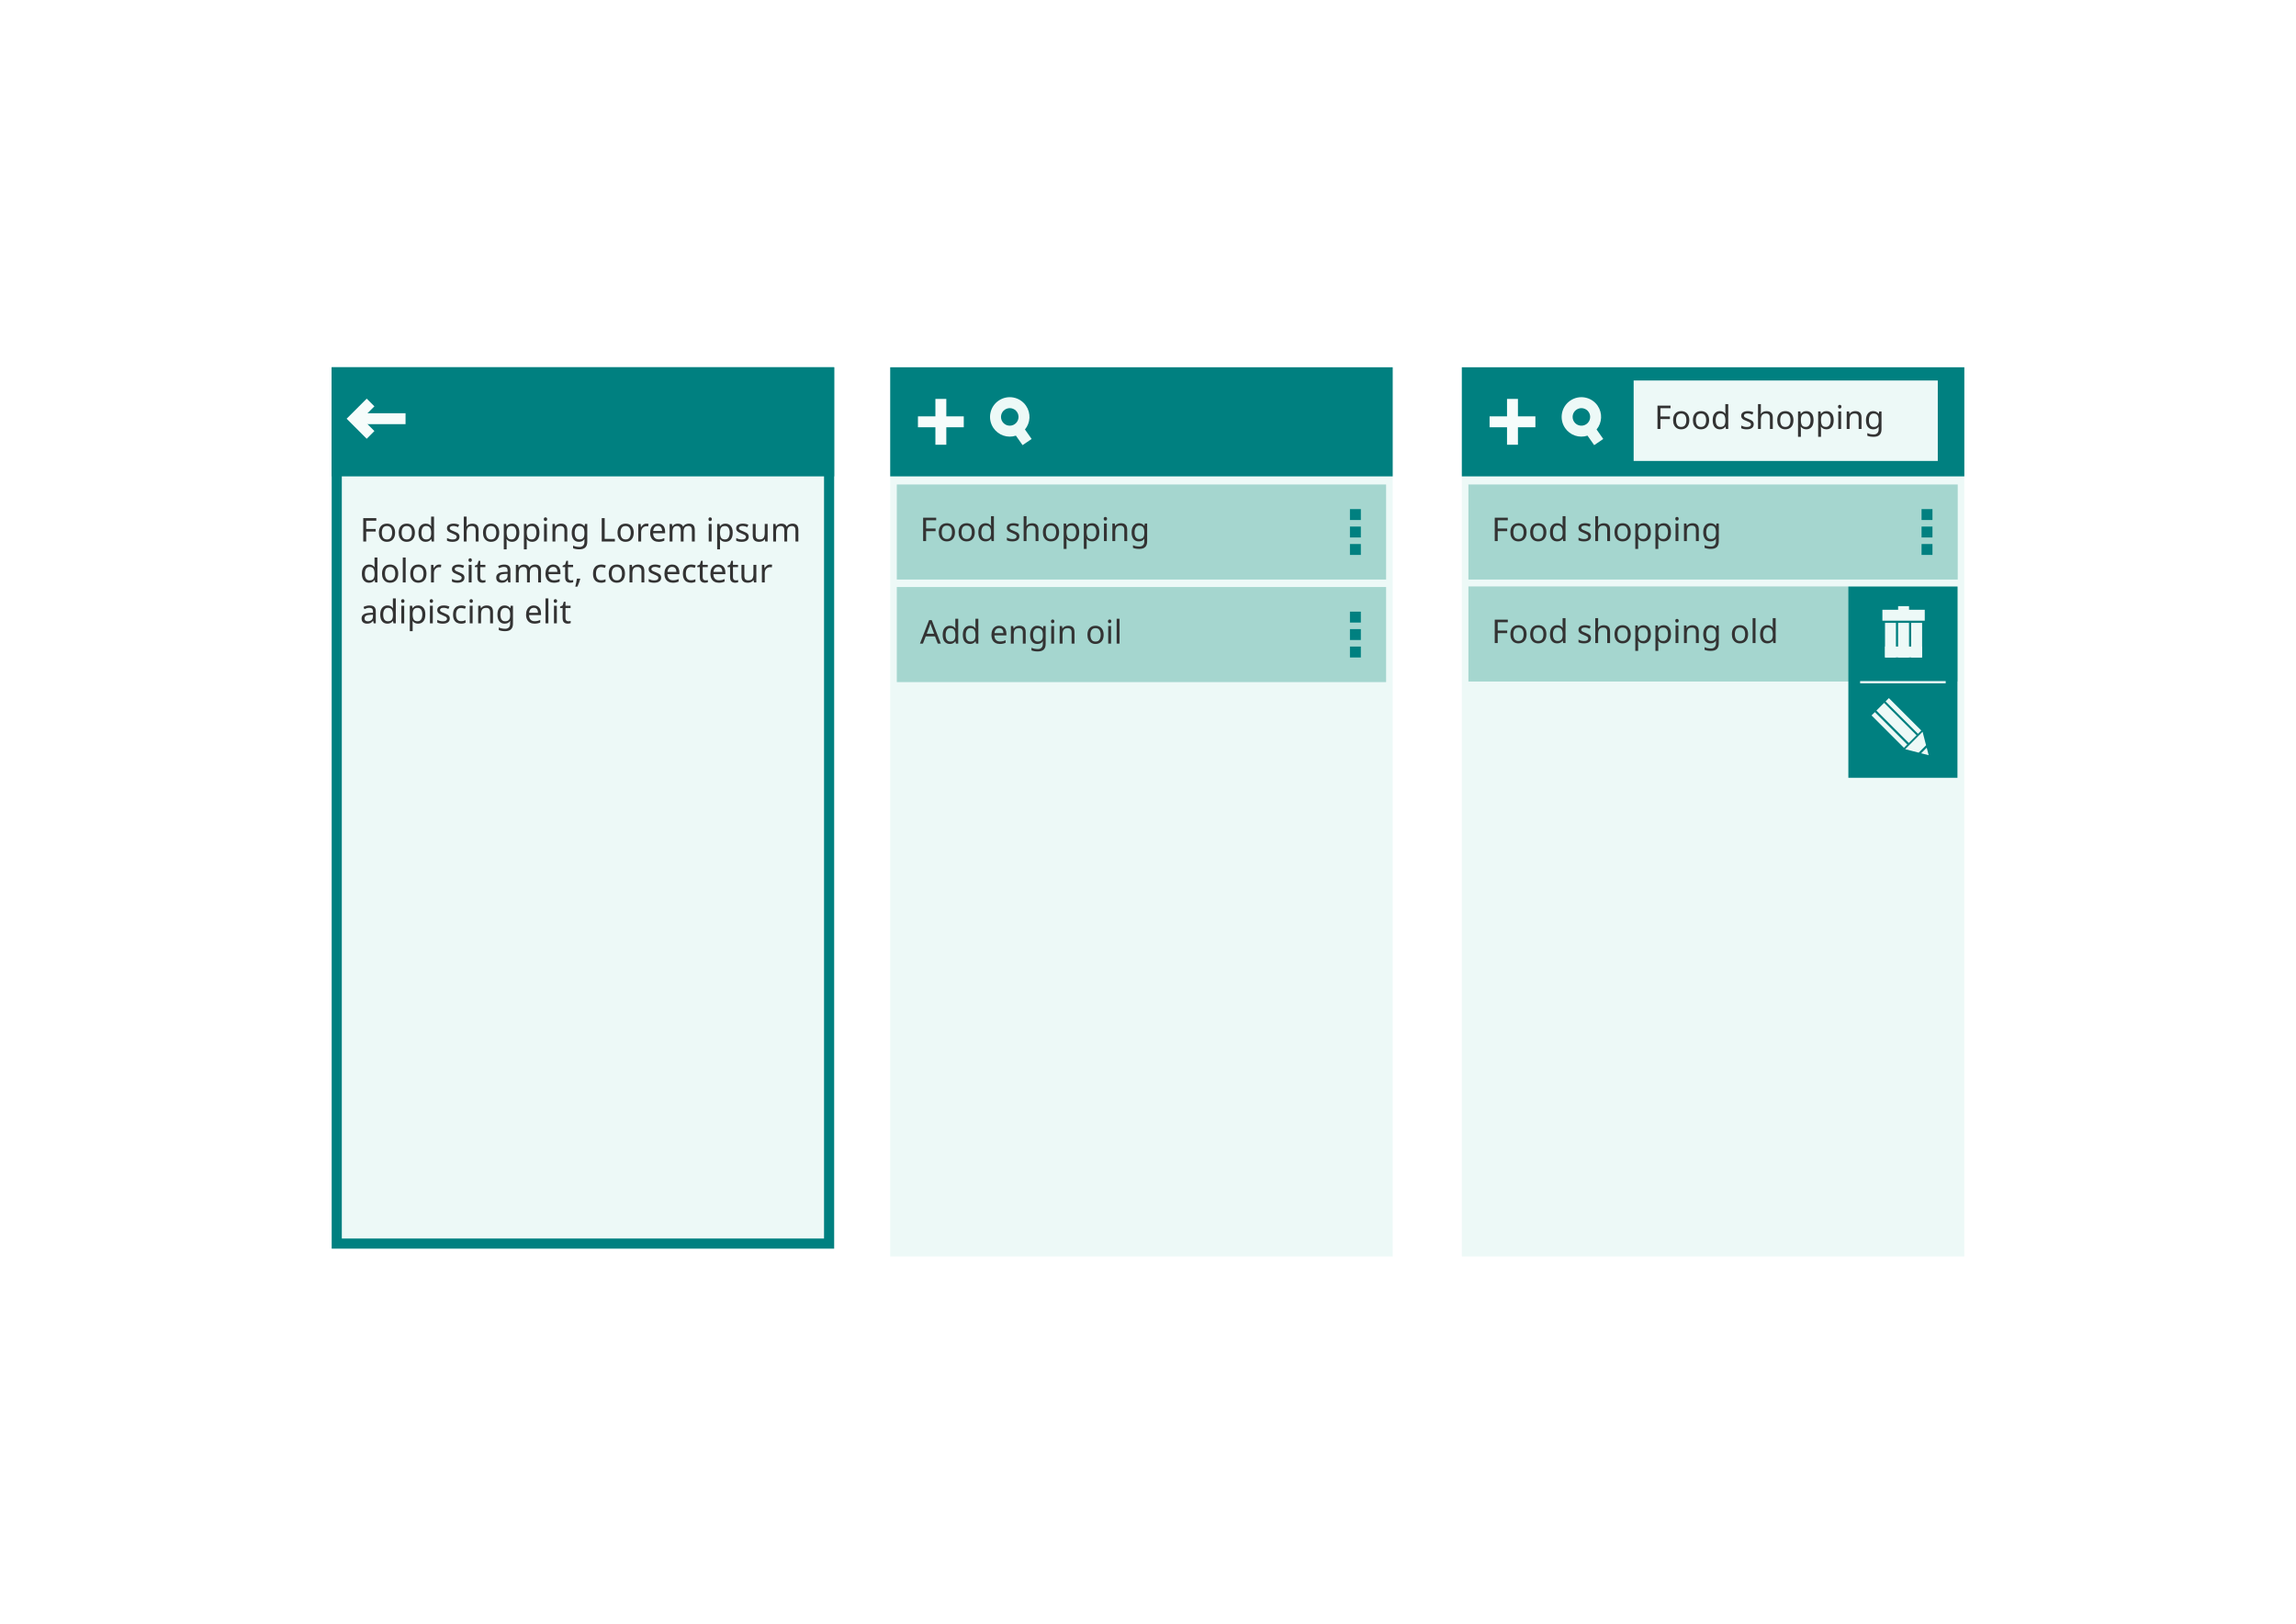
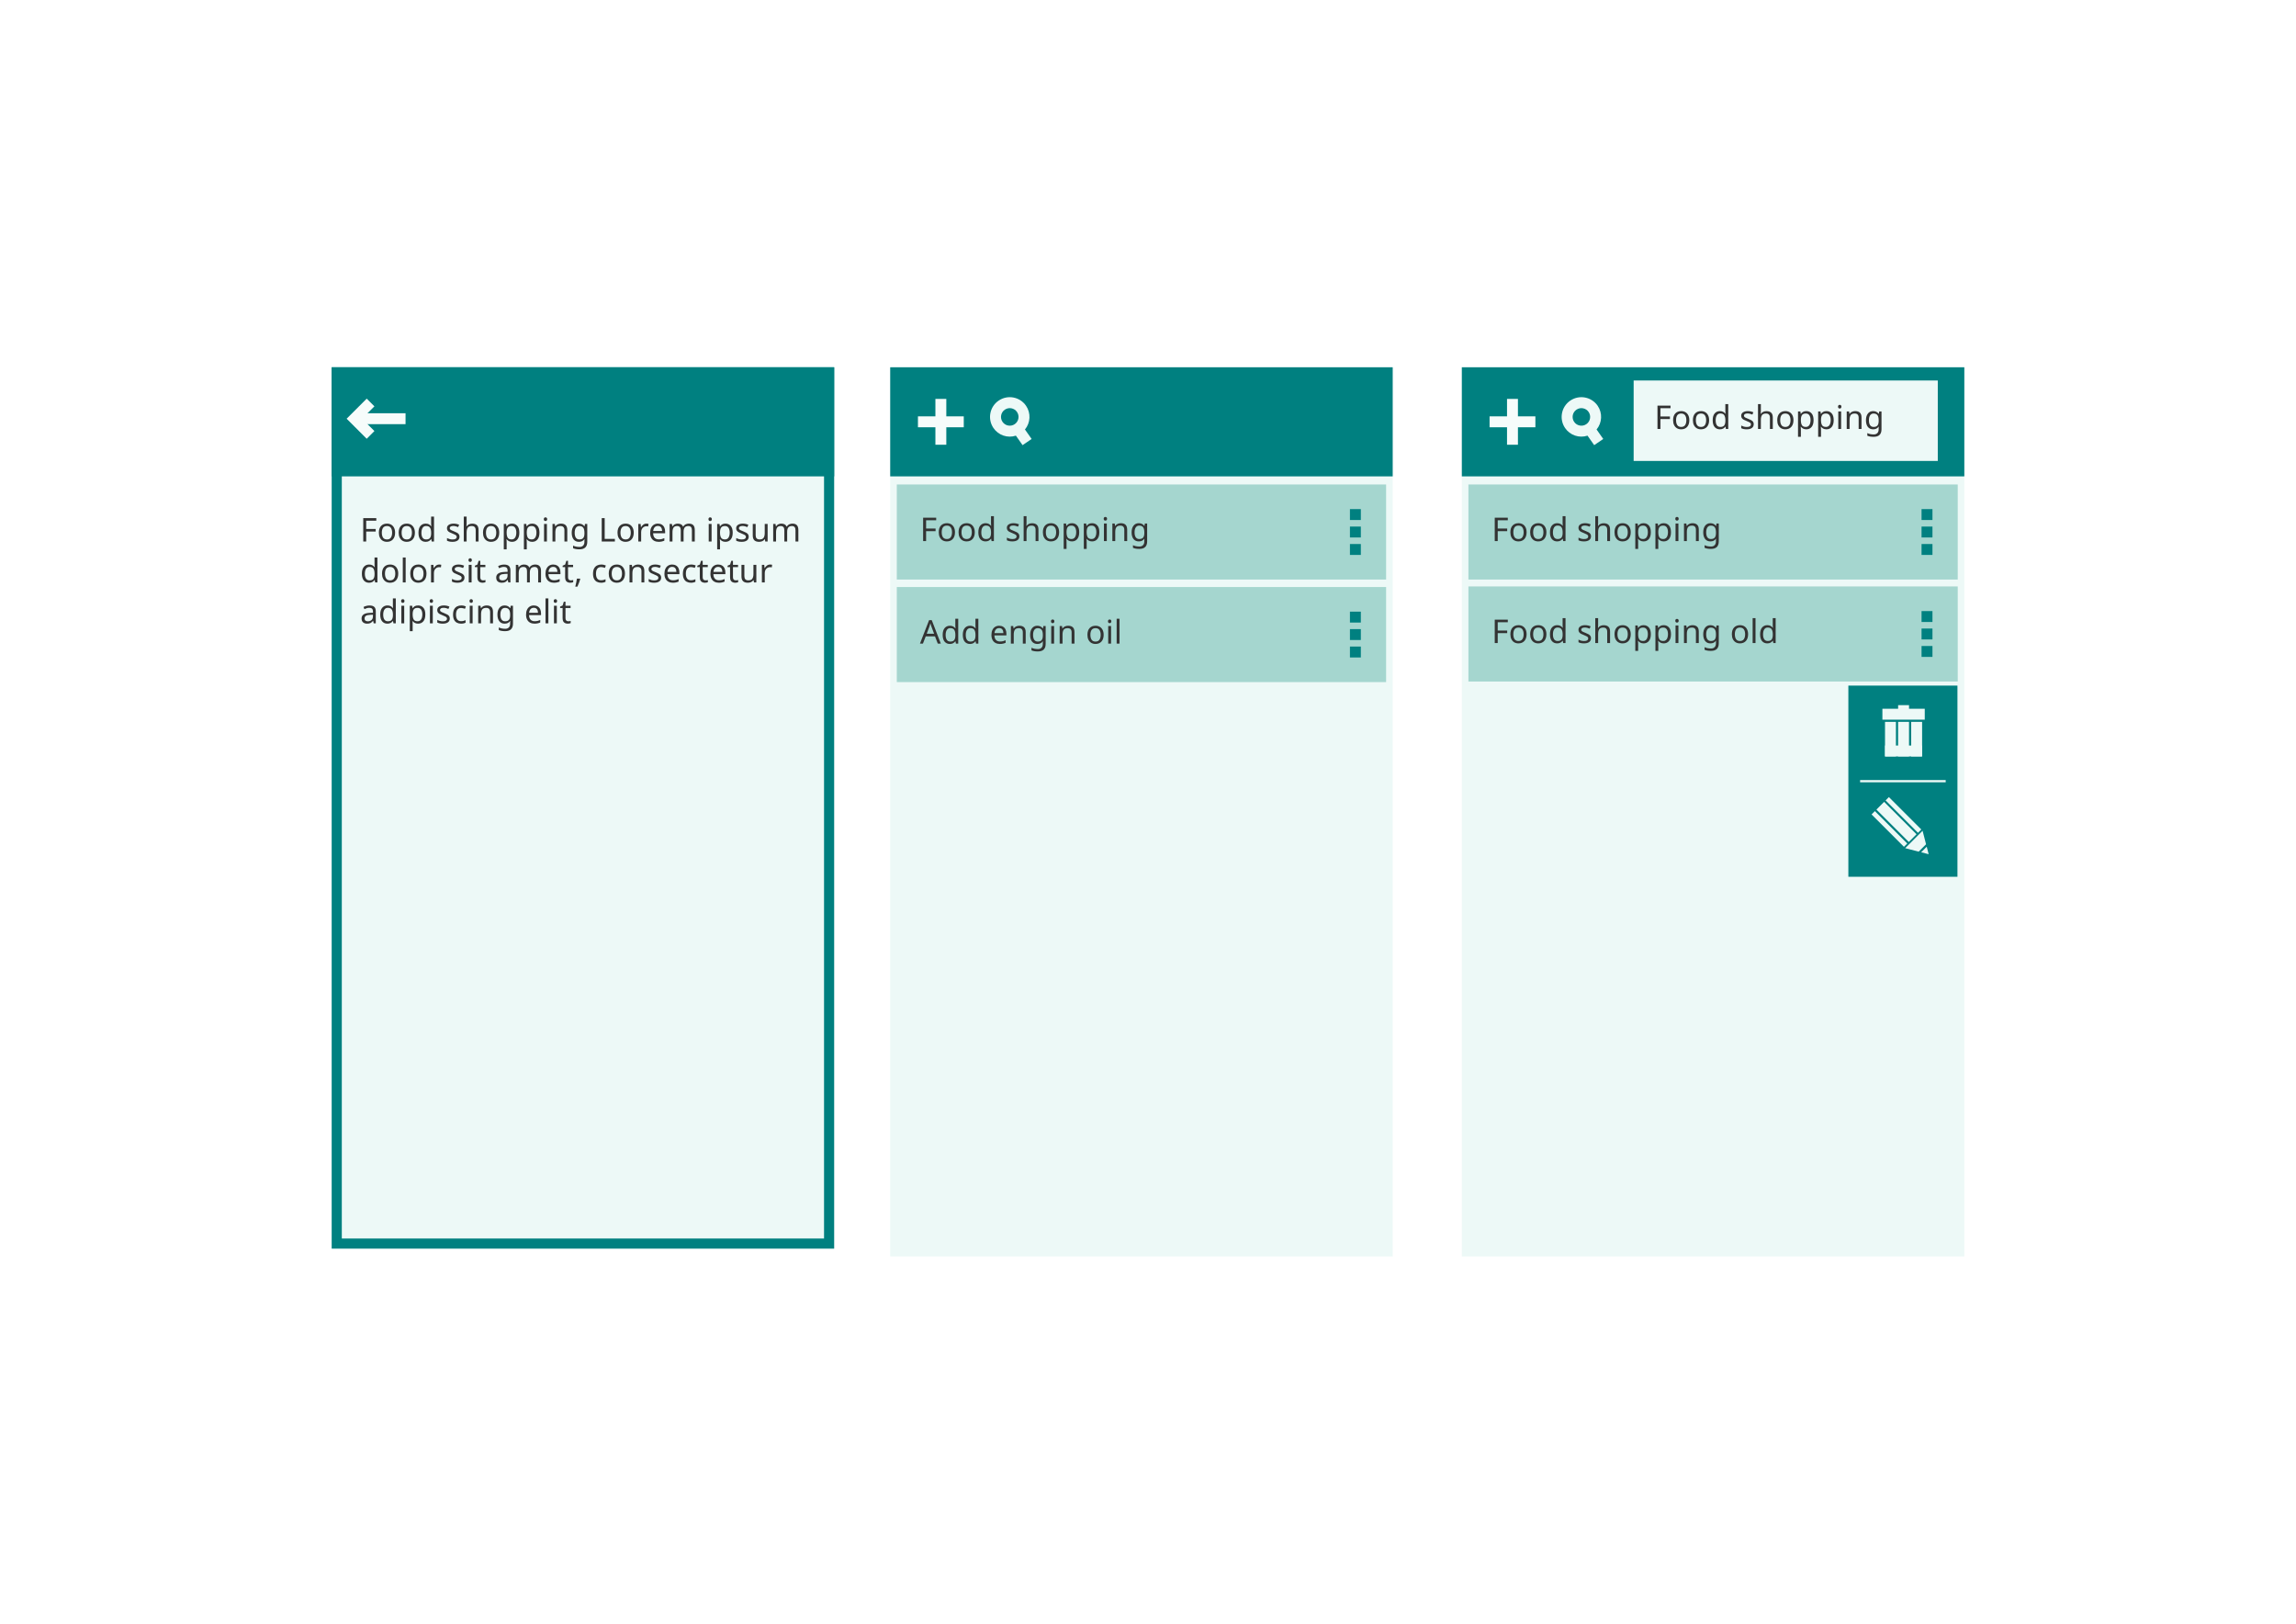
<svg xmlns="http://www.w3.org/2000/svg" xmlns:ns1="http://www.openswatchbook.org/uri/2009/osb" width="297mm" height="210mm" viewBox="0 0 1052.362 744.094" id="svg2" version="1.1">
  <defs id="defs4">
    <linearGradient id="linearGradient5597" ns1:paint="solid">
      <stop style="stop-color:#dcf6f6;stop-opacity:1;" offset="0" id="stop5599" />
    </linearGradient>
    <linearGradient id="linearGradient4153" ns1:paint="gradient">
      <stop style="stop-color:#dcf6f6;stop-opacity:1;" offset="0" id="stop4155" />
      <stop style="stop-color:#dcf6f6;stop-opacity:0;" offset="1" id="stop4157" />
    </linearGradient>
  </defs>
  <g id="layer1" transform="translate(-146.8214,-15.73198)">
    <text xml:space="preserve" style="font-style:normal;font-weight:normal;font-size:15px;line-height:125%;font-family:sans-serif;letter-spacing:0px;word-spacing:0px;fill:#000000;fill-opacity:1;stroke:none;stroke-width:1px;stroke-linecap:butt;stroke-linejoin:miter;stroke-opacity:1" x="169.55" y="429.507" id="text5714">
      <tspan id="tspan5716" x="169.55" y="429.507" />
    </text>
    <rect style="opacity:1;fill:#edf9f7;fill-opacity:1;stroke:none;stroke-width:2.158;stroke-linecap:round;stroke-linejoin:miter;stroke-miterlimit:4;stroke-dasharray:none;stroke-opacity:1" id="rect4136" width="230.315" height="407.48" x="554.845" y="184.039" />
    <rect style="opacity:1;fill:#008080;fill-opacity:1;stroke:none;stroke-width:2.158;stroke-linecap:round;stroke-linejoin:miter;stroke-miterlimit:4;stroke-dasharray:none;stroke-opacity:1" id="rect4136-3" width="230.315" height="50" x="554.845" y="184.039" />
    <rect style="opacity:1;fill:#a5d6cf;fill-opacity:1;stroke:none;stroke-width:2.158;stroke-linecap:round;stroke-linejoin:miter;stroke-miterlimit:4;stroke-dasharray:none;stroke-opacity:1" id="rect4136-3-0" width="224.274" height="43.571" x="557.865" y="237.753" />
    <g id="g5682" transform="translate(412.0236,-168.8785)">
      <rect y="417.918" x="353.536" height="5" width="5" id="rect4136-3-9" style="opacity:1;fill:#008080;fill-opacity:1;stroke:none;stroke-width:2.158;stroke-linecap:round;stroke-linejoin:miter;stroke-miterlimit:4;stroke-dasharray:none;stroke-opacity:1" />
      <rect y="425.918" x="353.536" height="5" width="5" id="rect4136-3-9-4" style="opacity:1;fill:#008080;fill-opacity:1;stroke:none;stroke-width:2.158;stroke-linecap:round;stroke-linejoin:miter;stroke-miterlimit:4;stroke-dasharray:none;stroke-opacity:1" />
      <rect y="433.918" x="353.536" height="5" width="5" id="rect4136-3-9-5" style="opacity:1;fill:#008080;fill-opacity:1;stroke:none;stroke-width:2.158;stroke-linecap:round;stroke-linejoin:miter;stroke-miterlimit:4;stroke-dasharray:none;stroke-opacity:1" />
    </g>
    <text xml:space="preserve" style="font-style:normal;font-variant:normal;font-weight:normal;font-stretch:normal;font-size:15px;line-height:125%;font-family:'Segoe UI';-inkscape-font-specification:'Segoe UI';letter-spacing:0px;word-spacing:0px;fill:#333333;fill-opacity:1;stroke:none;stroke-width:1px;stroke-linecap:butt;stroke-linejoin:miter;stroke-opacity:1" x="568.482" y="263.688" id="text5718">
      <tspan id="tspan5720" x="568.482" y="263.688">Food shopping</tspan>
    </text>
    <g id="g5764" transform="translate(412.0236,-168.3071)">
      <rect y="366.846" x="163.536" height="21" width="5" id="rect4136-3-9-0-3" style="opacity:1;fill:#f6fcfb;fill-opacity:1;stroke:none;stroke-width:2.158;stroke-linecap:round;stroke-linejoin:miter;stroke-miterlimit:4;stroke-dasharray:none;stroke-opacity:1" />
      <rect transform="matrix(0,-1,1,0,0,0)" y="155.536" x="-379.846" height="21" width="5" id="rect4136-3-9-0-3-1" style="opacity:1;fill:#f6fcfb;fill-opacity:1;stroke:none;stroke-width:2.158;stroke-linecap:round;stroke-linejoin:miter;stroke-miterlimit:4;stroke-dasharray:none;stroke-opacity:1" />
    </g>
    <path style="opacity:1;fill:#edf9f7;fill-opacity:1;stroke:none;stroke-width:3.5;stroke-linecap:round;stroke-linejoin:miter;stroke-miterlimit:4;stroke-dasharray:none;stroke-opacity:1" d="m 617.117,201.702 c -2.811,-4.128 -8.437,-5.195 -12.565,-2.384 -4.128,2.811 -5.195,8.437 -2.384,12.565 2.268,3.325 6.46,4.752 10.285,3.499 l 3.059,4.345 4.152,-2.828 -3.06,-4.347 c 2.566,-3.1 2.775,-7.523 0.512,-10.851 z m -4.152,2.828 c 1.25,1.835 0.775,4.335 -1.059,5.584 -1.835,1.25 -4.335,0.775 -5.584,-1.059 -1.25,-1.835 -0.775,-4.335 1.059,-5.584 1.835,-1.25 4.335,-0.775 5.584,1.059 z" id="path5768" />
    <rect style="opacity:1;fill:#008080;fill-opacity:1;stroke:none;stroke-width:2.158;stroke-linecap:round;stroke-linejoin:miter;stroke-miterlimit:4;stroke-dasharray:none;stroke-opacity:1" id="rect4136-7-7" width="230.315" height="403.909" x="298.845" y="184.039" />
    <rect style="opacity:1;fill:#edf9f7;fill-opacity:1;stroke:none;stroke-width:2.158;stroke-linecap:round;stroke-linejoin:miter;stroke-miterlimit:4;stroke-dasharray:none;stroke-opacity:1" id="rect4136-7" width="221.029" height="391.052" x="303.488" y="192.253" />
    <rect style="opacity:1;fill:#008080;fill-opacity:1;stroke:none;stroke-width:2.158;stroke-linecap:round;stroke-linejoin:miter;stroke-miterlimit:4;stroke-dasharray:none;stroke-opacity:1" id="rect4136-3-8" width="230.315" height="50" x="298.845" y="184.039" />
    <path style="opacity:1;fill:#f6fcfb;fill-opacity:1;stroke:none;stroke-width:2.158;stroke-linecap:round;stroke-linejoin:miter;stroke-miterlimit:4;stroke-dasharray:none;stroke-opacity:1" d="m 305.702,207.613 0.214,0.214 3.321,3.321 5.657,5.657 3.536,-3.536 -5.657,-5.657 5.661,-5.661 -3.536,-3.536 -9.197,9.197 z" id="rect4136-3-9-0-3-6" />
    <text xml:space="preserve" style="font-style:normal;font-variant:normal;font-weight:normal;font-stretch:normal;font-size:15px;line-height:125%;font-family:'Segoe UI';-inkscape-font-specification:'Segoe UI';letter-spacing:0px;word-spacing:0px;fill:#333333;fill-opacity:1;stroke:none;stroke-width:1px;stroke-linecap:butt;stroke-linejoin:miter;stroke-opacity:1" x="311.861" y="263.877" id="text5718-2">
      <tspan x="311.861" y="263.877" id="tspan5885">Food shopping Lorem ipsum </tspan>
      <tspan x="311.861" y="282.627" id="tspan5905">dolor sit amet, consectetur </tspan>
      <tspan x="311.861" y="301.377" id="tspan5907">adipiscing elit</tspan>
    </text>
    <rect style="opacity:1;fill:#f6fcfb;fill-opacity:1;stroke:none;stroke-width:2.158;stroke-linecap:round;stroke-linejoin:miter;stroke-miterlimit:4;stroke-dasharray:none;stroke-opacity:1" id="rect4136-3-9-0-3-1-2-7" width="5" height="21" x="-210.111" y="311.702" transform="matrix(0,-1,1,0,0,0)" />
    <rect style="fill:#edf9f7;fill-opacity:1;stroke:none" id="rect4136-8" width="230.315" height="407.48" x="816.845" y="184.039" />
    <rect style="opacity:1;fill:#008080;fill-opacity:1;stroke:none;stroke-width:2.158;stroke-linecap:round;stroke-linejoin:miter;stroke-miterlimit:4;stroke-dasharray:none;stroke-opacity:1" id="rect4136-3-02" width="230.315" height="50" x="816.845" y="184.039" />
    <rect style="opacity:1;fill:#a5d6cf;fill-opacity:1;stroke:none;stroke-width:2.158;stroke-linecap:round;stroke-linejoin:miter;stroke-miterlimit:4;stroke-dasharray:none;stroke-opacity:1" id="rect4136-3-0-8" width="224.274" height="43.571" x="819.865" y="237.753" />
    <g id="g5682-8" transform="translate(674.0236,-168.8785)">
      <rect y="417.918" x="353.536" height="5" width="5" id="rect4136-3-9-1" style="opacity:1;fill:#008080;fill-opacity:1;stroke:none;stroke-width:2.158;stroke-linecap:round;stroke-linejoin:miter;stroke-miterlimit:4;stroke-dasharray:none;stroke-opacity:1" />
      <rect y="425.918" x="353.536" height="5" width="5" id="rect4136-3-9-4-4" style="opacity:1;fill:#008080;fill-opacity:1;stroke:none;stroke-width:2.158;stroke-linecap:round;stroke-linejoin:miter;stroke-miterlimit:4;stroke-dasharray:none;stroke-opacity:1" />
      <rect y="433.918" x="353.536" height="5" width="5" id="rect4136-3-9-5-5" style="opacity:1;fill:#008080;fill-opacity:1;stroke:none;stroke-width:2.158;stroke-linecap:round;stroke-linejoin:miter;stroke-miterlimit:4;stroke-dasharray:none;stroke-opacity:1" />
    </g>
    <text xml:space="preserve" style="font-style:normal;font-variant:normal;font-weight:normal;font-stretch:normal;font-size:15px;line-height:125%;font-family:'Segoe UI';-inkscape-font-specification:'Segoe UI';letter-spacing:0px;word-spacing:0px;fill:#333333;fill-opacity:1;stroke:none;stroke-width:1px;stroke-linecap:butt;stroke-linejoin:miter;stroke-opacity:1" x="830.482" y="263.688" id="text5718-1">
      <tspan id="tspan5720-4" x="830.482" y="263.688">Food shopping</tspan>
    </text>
    <g id="g5764-6" transform="translate(674.0236,-168.3071)">
      <rect y="366.846" x="163.536" height="21" width="5" id="rect4136-3-9-0-3-3" style="opacity:1;fill:#f6fcfb;fill-opacity:1;stroke:none;stroke-width:2.158;stroke-linecap:round;stroke-linejoin:miter;stroke-miterlimit:4;stroke-dasharray:none;stroke-opacity:1" />
      <rect transform="matrix(0,-1,1,0,0,0)" y="155.536" x="-379.846" height="21" width="5" id="rect4136-3-9-0-3-1-4" style="opacity:1;fill:#f6fcfb;fill-opacity:1;stroke:none;stroke-width:2.158;stroke-linecap:round;stroke-linejoin:miter;stroke-miterlimit:4;stroke-dasharray:none;stroke-opacity:1" />
    </g>
    <path style="opacity:1;fill:#edf9f7;fill-opacity:1;stroke:none;stroke-width:3.5;stroke-linecap:round;stroke-linejoin:miter;stroke-miterlimit:4;stroke-dasharray:none;stroke-opacity:1" d="m 879.117,201.702 c -2.811,-4.128 -8.437,-5.195 -12.565,-2.384 -4.128,2.811 -5.195,8.437 -2.384,12.565 2.268,3.325 6.46,4.752 10.285,3.499 l 3.059,4.345 4.152,-2.828 -3.06,-4.347 c 2.566,-3.1 2.775,-7.523 0.512,-10.851 z m -4.152,2.828 c 1.25,1.835 0.775,4.335 -1.059,5.584 -1.835,1.25 -4.335,0.775 -5.584,-1.059 -1.25,-1.835 -0.775,-4.335 1.059,-5.584 1.835,-1.25 4.335,-0.775 5.584,1.059 z" id="path5768-2" />
    <rect style="opacity:1;fill:#edf9f7;fill-opacity:1;stroke:none;stroke-width:2.158;stroke-linecap:round;stroke-linejoin:miter;stroke-miterlimit:4;stroke-dasharray:none;stroke-opacity:1" id="rect4136-3-02-4" width="139.401" height="36.868" x="895.596" y="190.1" />
    <text xml:space="preserve" style="font-style:normal;font-variant:normal;font-weight:normal;font-stretch:normal;font-size:15px;line-height:125%;font-family:'Segoe UI';-inkscape-font-specification:'Segoe UI';letter-spacing:0px;word-spacing:0px;fill:#333333;fill-opacity:1;stroke:none;stroke-width:1px;stroke-linecap:butt;stroke-linejoin:miter;stroke-opacity:1" x="905.068" y="212.321" id="text5718-1-6">
      <tspan id="tspan5720-4-0" x="905.068" y="212.321">Food shopping</tspan>
    </text>
    <rect style="opacity:1;fill:#a5d6cf;fill-opacity:1;stroke:none;stroke-width:2.158;stroke-linecap:round;stroke-linejoin:miter;stroke-miterlimit:4;stroke-dasharray:none;stroke-opacity:1" id="rect4136-3-0-7" width="224.274" height="43.571" x="557.865" y="284.743" />
    <g id="g5682-7" transform="translate(412.0236,-121.8887)">
      <rect y="417.918" x="353.536" height="5" width="5" id="rect4136-3-9-54" style="opacity:1;fill:#008080;fill-opacity:1;stroke:none;stroke-width:2.158;stroke-linecap:round;stroke-linejoin:miter;stroke-miterlimit:4;stroke-dasharray:none;stroke-opacity:1" />
      <rect y="425.918" x="353.536" height="5" width="5" id="rect4136-3-9-4-6" style="opacity:1;fill:#008080;fill-opacity:1;stroke:none;stroke-width:2.158;stroke-linecap:round;stroke-linejoin:miter;stroke-miterlimit:4;stroke-dasharray:none;stroke-opacity:1" />
      <rect y="433.918" x="353.536" height="5" width="5" id="rect4136-3-9-5-7" style="opacity:1;fill:#008080;fill-opacity:1;stroke:none;stroke-width:2.158;stroke-linecap:round;stroke-linejoin:miter;stroke-miterlimit:4;stroke-dasharray:none;stroke-opacity:1" />
    </g>
    <text xml:space="preserve" style="font-style:normal;font-variant:normal;font-weight:normal;font-stretch:normal;font-size:15px;line-height:125%;font-family:'Segoe UI';-inkscape-font-specification:'Segoe UI';letter-spacing:0px;word-spacing:0px;fill:#333333;fill-opacity:1;stroke:none;stroke-width:1px;stroke-linecap:butt;stroke-linejoin:miter;stroke-opacity:1" x="568.482" y="310.678" id="text5718-3">
      <tspan id="tspan5720-8" x="568.482" y="310.678">Add engin oil</tspan>
    </text>
    <rect style="fill:#a5d6cf;fill-opacity:1;stroke:none" id="rect4136-3-0-8-7" width="224.274" height="43.571" x="819.865" y="284.484" />
-     <rect style="fill:#008080;fill-opacity:1;stroke:none" id="rect4136-3-2" width="87.61" height="50" x="-372.166" y="994.01" transform="matrix(0,-1,1,0,0,0)" />
-     <g id="g3135" transform="matrix(0.7071068,0.7071068,-0.7071068,0.7071068,673.1754,-288.491)" style="fill:#edf9f7">
+     <rect style="fill:#008080;fill-opacity:1;stroke:none" id="rect4136-3-2" width="87.61" height="50" x="-417.531" y="994.01" transform="matrix(0,-1,1,0,0,0)" />
+     <g id="g3135" transform="matrix(0.7071068,0.7071068,-0.7071068,0.7071068,673.1754,-243.1256)" style="fill:#edf9f7">
      <rect transform="matrix(0,-1,1,0,0,0)" y="681.33" x="-209.419" height="21" width="5" id="rect4136-3-9-0-3-1-40" style="fill:#edf9f7;fill-opacity:1;stroke:none" />
      <rect transform="matrix(0,-1,1,0,0,0)" y="681.33" x="-212.564" height="21" width="2.144" id="rect4136-3-9-0-3-1-40-9" style="fill:#edf9f7;fill-opacity:1;stroke:none" />
      <rect transform="matrix(0,-1,1,0,0,0)" y="681.33" x="-203.476" height="21" width="2.144" id="rect4136-3-9-0-3-1-40-9-4" style="fill:#edf9f7;fill-opacity:1;stroke:none" />
      <path id="rect4136-3-9-0-3-1-40-8" transform="translate(146.8214,15.73198)" d="m 556.344,185.594 0,11.281 5.5,-3.25 0,-4.781 -5.5,-3.25 z m 6.5,3.812 0,3.625 3.062,-1.812 -3.062,-1.812 z" style="fill:#edf9f7;fill-opacity:1;stroke:none" />
    </g>
-     <rect style="fill:#edf9f7;fill-opacity:1;stroke:none" id="rect4136-3-9-0-3-4" width="5" height="15.84" x="1010.811" y="301.17" />
-     <rect style="fill:#edf9f7;fill-opacity:1;stroke:none" id="rect4136-3-9-0-3-4-5" width="5" height="15.84" x="1016.811" y="301.17" />
-     <rect style="fill:#edf9f7;fill-opacity:1;stroke:none" id="rect4136-3-9-0-3-4-5-1" width="5" height="15.84" x="1022.811" y="301.17" />
-     <rect style="fill:#edf9f7;fill-opacity:1;stroke:none" id="rect4136-3-9-0-3-11" width="5" height="6.088" x="1016.817" y="293.514" />
-     <path style="fill:#edf9f7;fill-opacity:1;stroke:none" d="m 1009.61,300.168 0,-5 19.414,0 0,5 z" id="rect4136-3-9-0-3-1-5" />
+     <rect style="fill:#edf9f7;fill-opacity:1;stroke:none" id="rect4136-3-9-0-3-4" width="5" height="15.84" x="1010.811" y="346.536" />
+     <rect style="fill:#edf9f7;fill-opacity:1;stroke:none" id="rect4136-3-9-0-3-4-5" width="5" height="15.84" x="1016.811" y="346.536" />
+     <rect style="fill:#edf9f7;fill-opacity:1;stroke:none" id="rect4136-3-9-0-3-4-5-1" width="5" height="15.84" x="1022.811" y="346.536" />
+     <rect style="fill:#edf9f7;fill-opacity:1;stroke:none" id="rect4136-3-9-0-3-11" width="5" height="6.088" x="1016.817" y="338.879" />
+     <path style="fill:#edf9f7;fill-opacity:1;stroke:none" d="m 1009.61,345.534 0,-5 19.414,0 0,5 z" id="rect4136-3-9-0-3-1-5" />
    <text xml:space="preserve" style="font-size:15px;font-style:normal;font-variant:normal;font-weight:normal;font-stretch:normal;line-height:125%;letter-spacing:0px;word-spacing:0px;fill:#333333;fill-opacity:1;stroke:none;font-family:Segoe UI;-inkscape-font-specification:Segoe UI" x="830.482" y="310.419" id="text5718-1-3">
      <tspan id="tspan5720-4-2" x="830.482" y="310.419">Food shopping old</tspan>
    </text>
-     <rect style="fill:#edf9f7;fill-opacity:1;stroke:none" id="rect4136-3-2-1" width="1.009" height="39.231" x="-328.865" y="999.395" transform="matrix(0,-1,1,0,0,0)" />
-     <path style="fill:#edf9f7;fill-opacity:1;stroke:none" d="m 1010.814,317.02 0,-5 16.941,0 0,5 z" id="rect4136-3-9-0-3-1-5-3" />
+     <rect style="fill:#edf9f7;fill-opacity:1;stroke:none" id="rect4136-3-2-1" width="1.009" height="39.231" x="-374.23" y="999.395" transform="matrix(0,-1,1,0,0,0)" />
+     <path style="fill:#edf9f7;fill-opacity:1;stroke:none" d="m 1010.814,362.385 0,-5 16.941,0 0,5 z" id="rect4136-3-9-0-3-1-5-3" />
+     <g id="g5682-8-0" transform="translate(674.0236,-122.1477)">
+       <rect y="417.918" x="353.536" height="5" width="5" id="rect4136-3-9-1-3" style="opacity:1;fill:#008080;fill-opacity:1;stroke:none;stroke-width:2.158;stroke-linecap:round;stroke-linejoin:miter;stroke-miterlimit:4;stroke-dasharray:none;stroke-opacity:1" />
+       <rect y="425.918" x="353.536" height="5" width="5" id="rect4136-3-9-4-4-1" style="opacity:1;fill:#008080;fill-opacity:1;stroke:none;stroke-width:2.158;stroke-linecap:round;stroke-linejoin:miter;stroke-miterlimit:4;stroke-dasharray:none;stroke-opacity:1" />
+       <rect y="433.918" x="353.536" height="5" width="5" id="rect4136-3-9-5-5-1" style="opacity:1;fill:#008080;fill-opacity:1;stroke:none;stroke-width:2.158;stroke-linecap:round;stroke-linejoin:miter;stroke-miterlimit:4;stroke-dasharray:none;stroke-opacity:1" />
+     </g>
  </g>
</svg>
